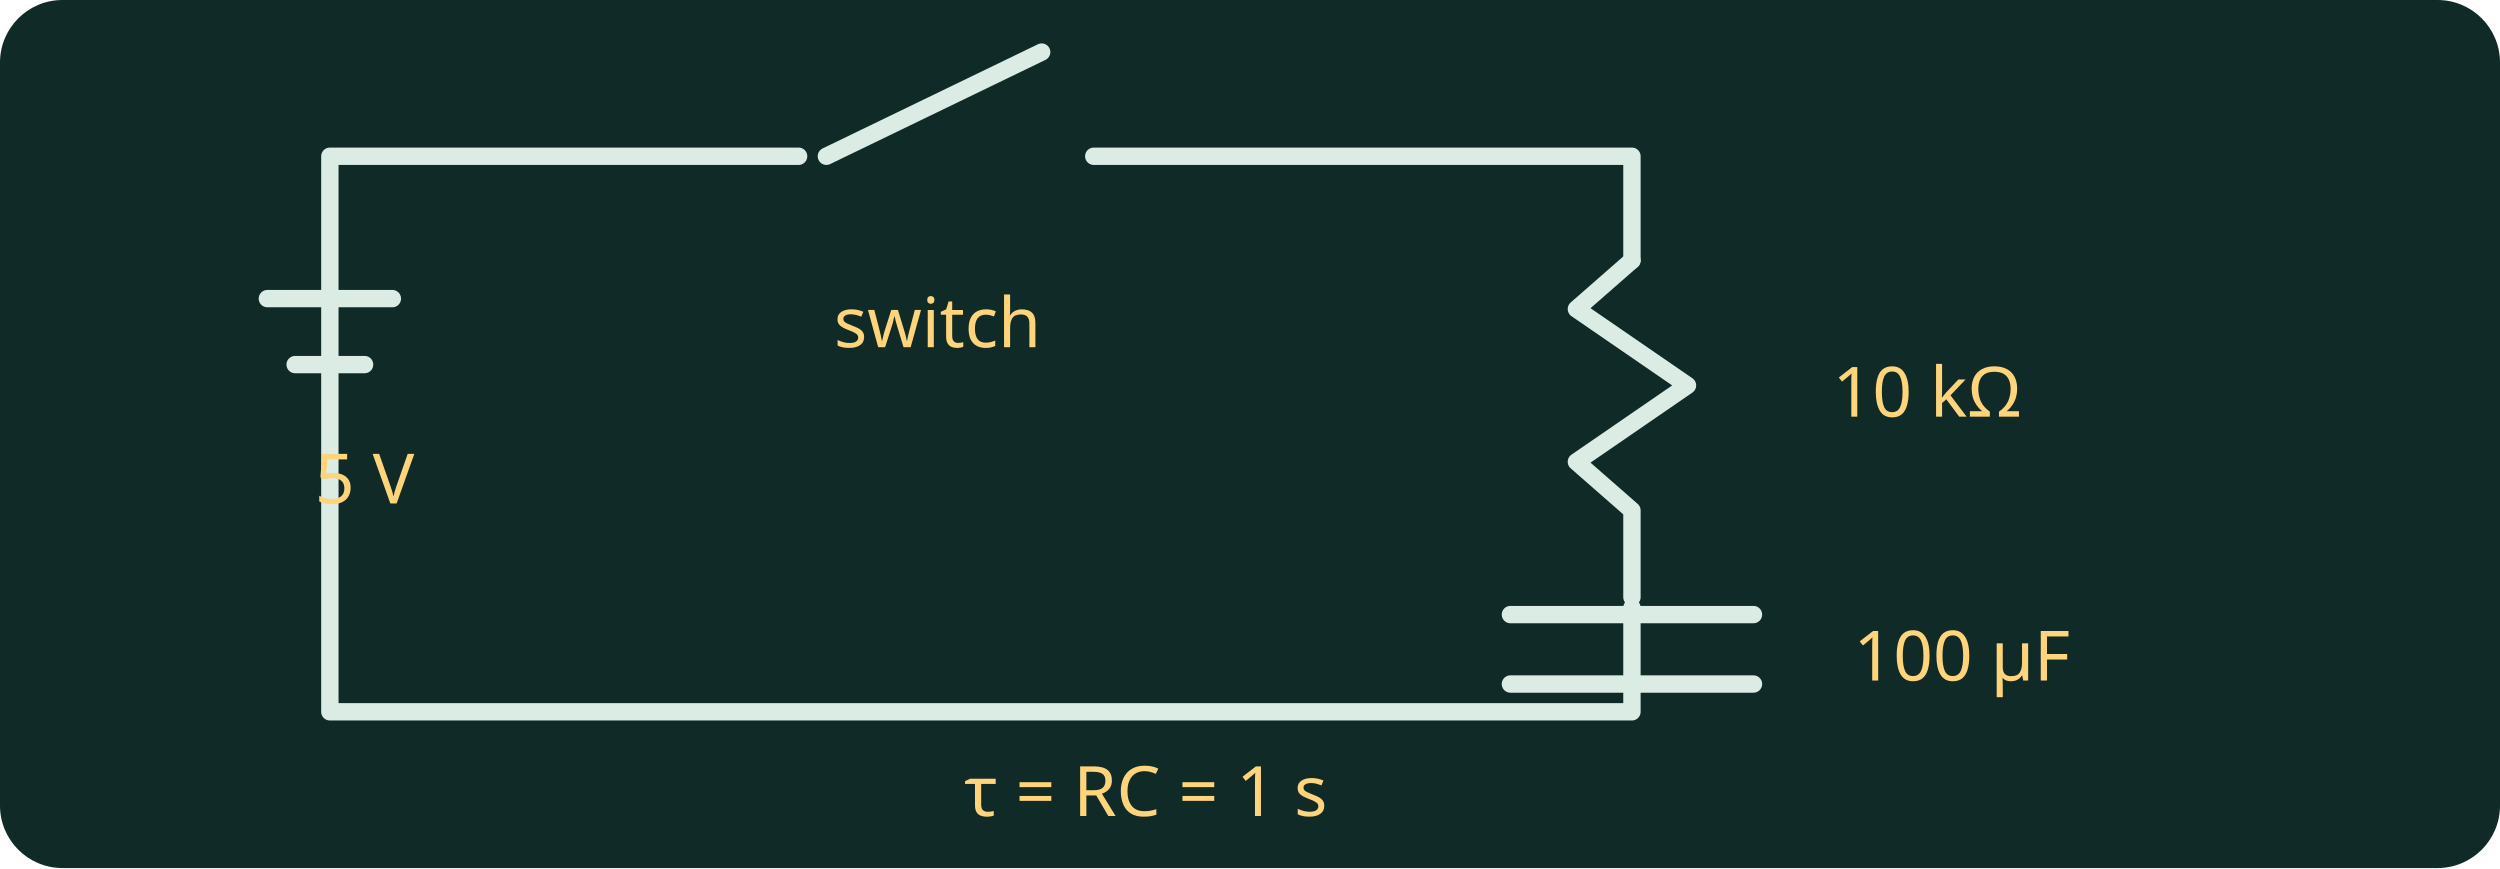
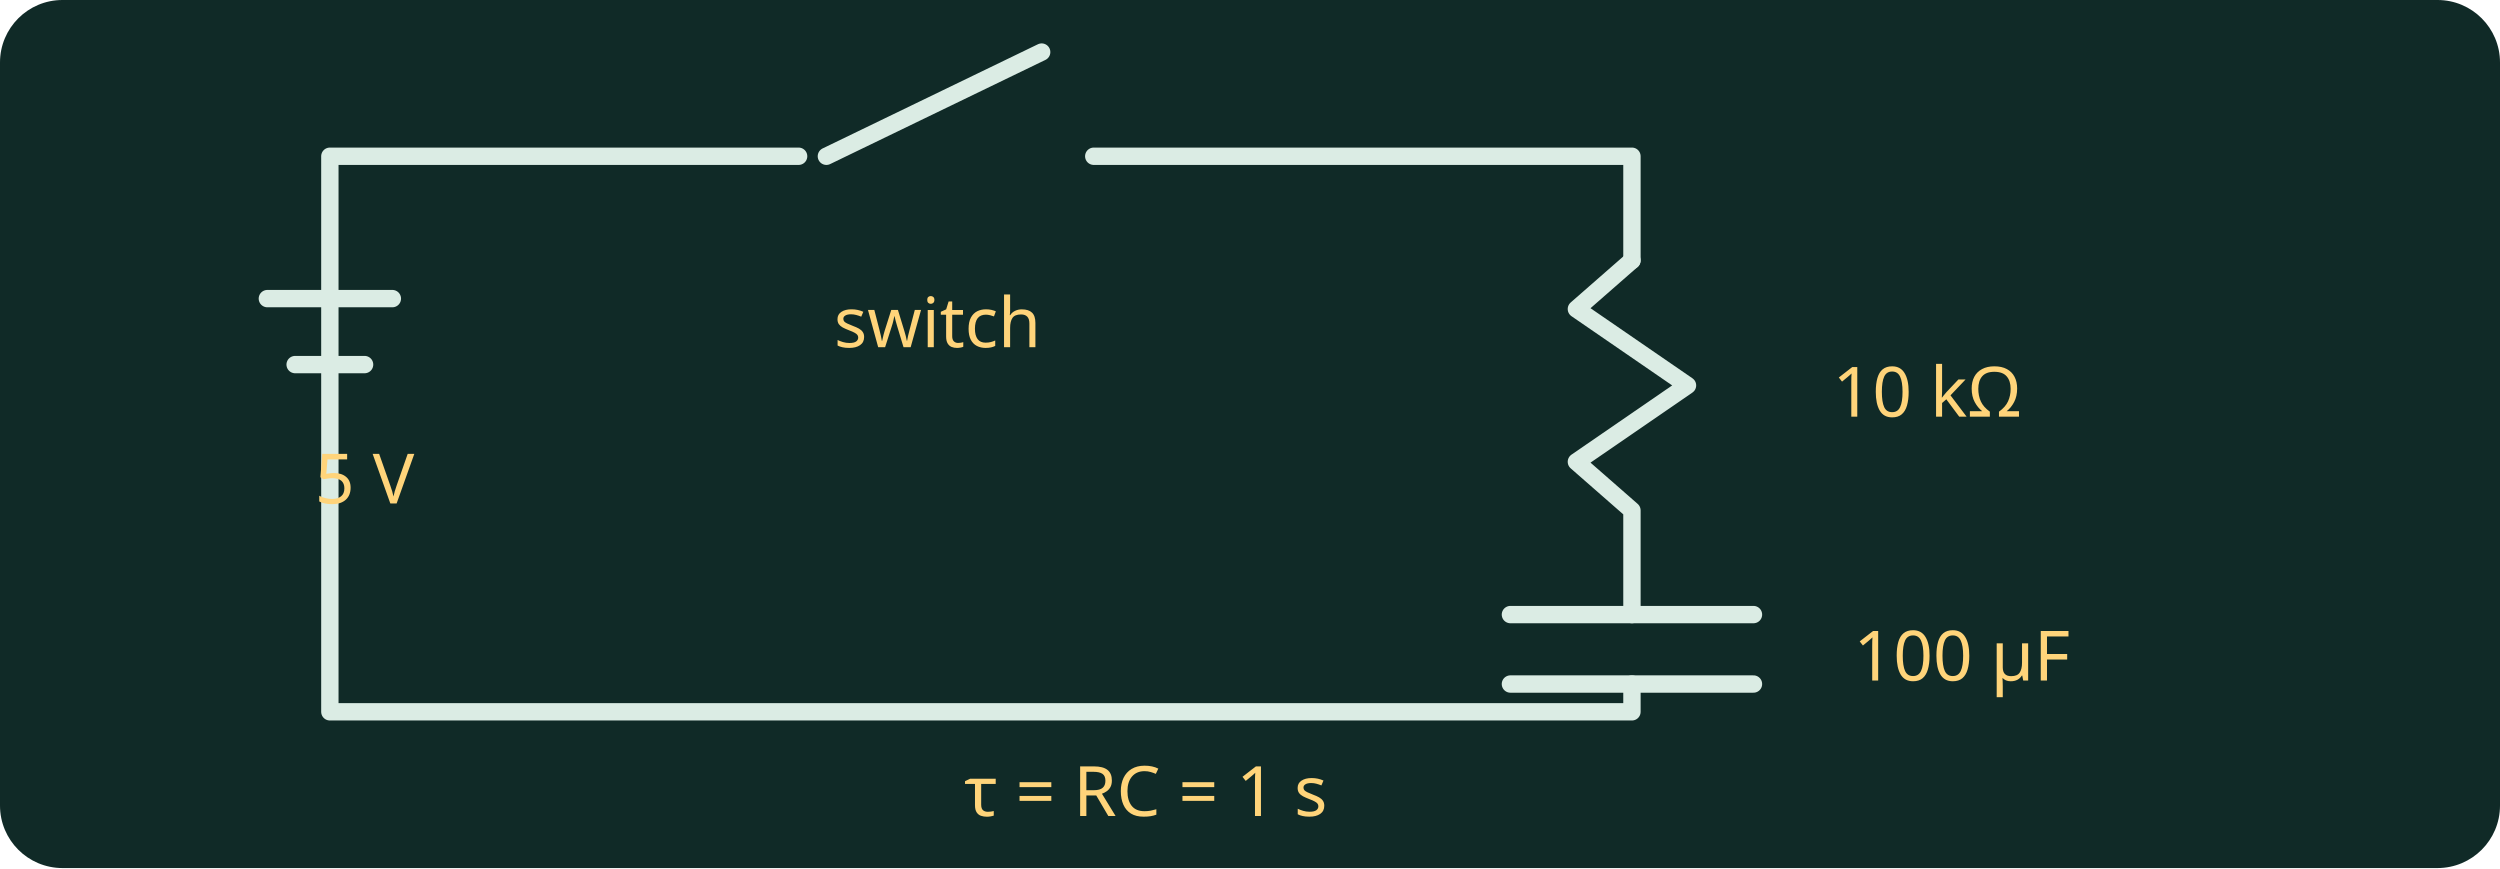
<svg xmlns="http://www.w3.org/2000/svg" viewBox="0 0 720 250" role="img">
  <rect width="720" height="250" rx="18" fill="#102a27" />
  <g fill="none" stroke="#dbece4" stroke-width="5" stroke-linecap="round" stroke-linejoin="round">
-     <path d="M95 45H230M315 45H470V75M470 175V205H95V45" />
+     <path d="M95 45H230M315 45H470V75M470 197V205H95V45" />
    <path d="M238 45l62-30" />
-     <path d="M470 75l-16 14 32 22-32 22 16 14V172" />
+     <path d="M470 75l-16 14 32 22-32 22 16 14V177" />
    <path d="M435 177h70M435 197h70" />
    <path d="M77 86h36M85 105h20" />
  </g>
  <g fill="#ffd47a" font-family="system-ui,sans-serif" font-size="20" text-anchor="middle">
    <text x="105" y="145">5 V</text>
    <text x="270" y="100">switch</text>
    <text x="555" y="120">10 kΩ</text>
    <text x="565" y="196">100 µF</text>
    <text x="330" y="235">τ = RC = 1 s</text>
  </g>
</svg>
